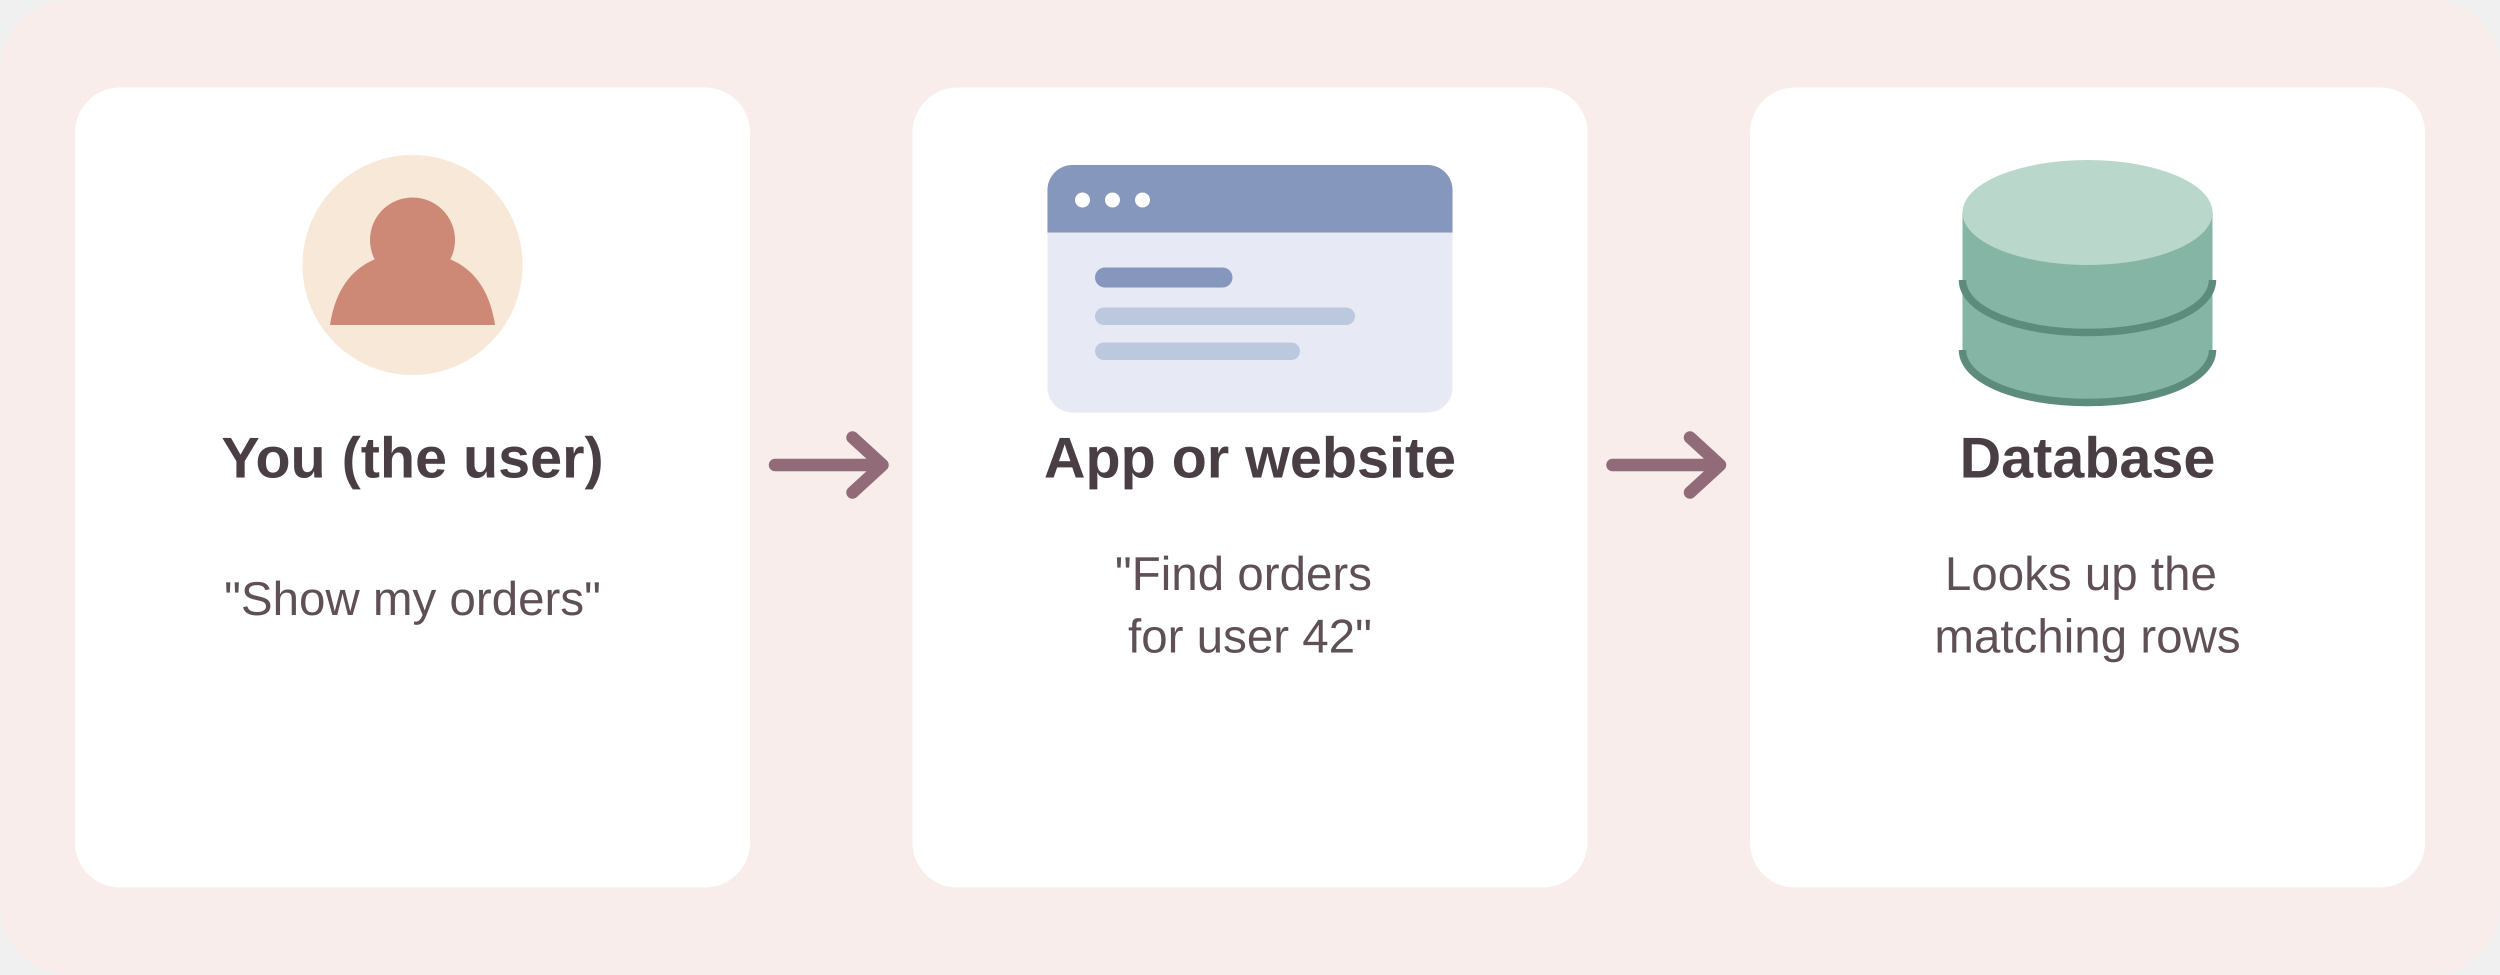
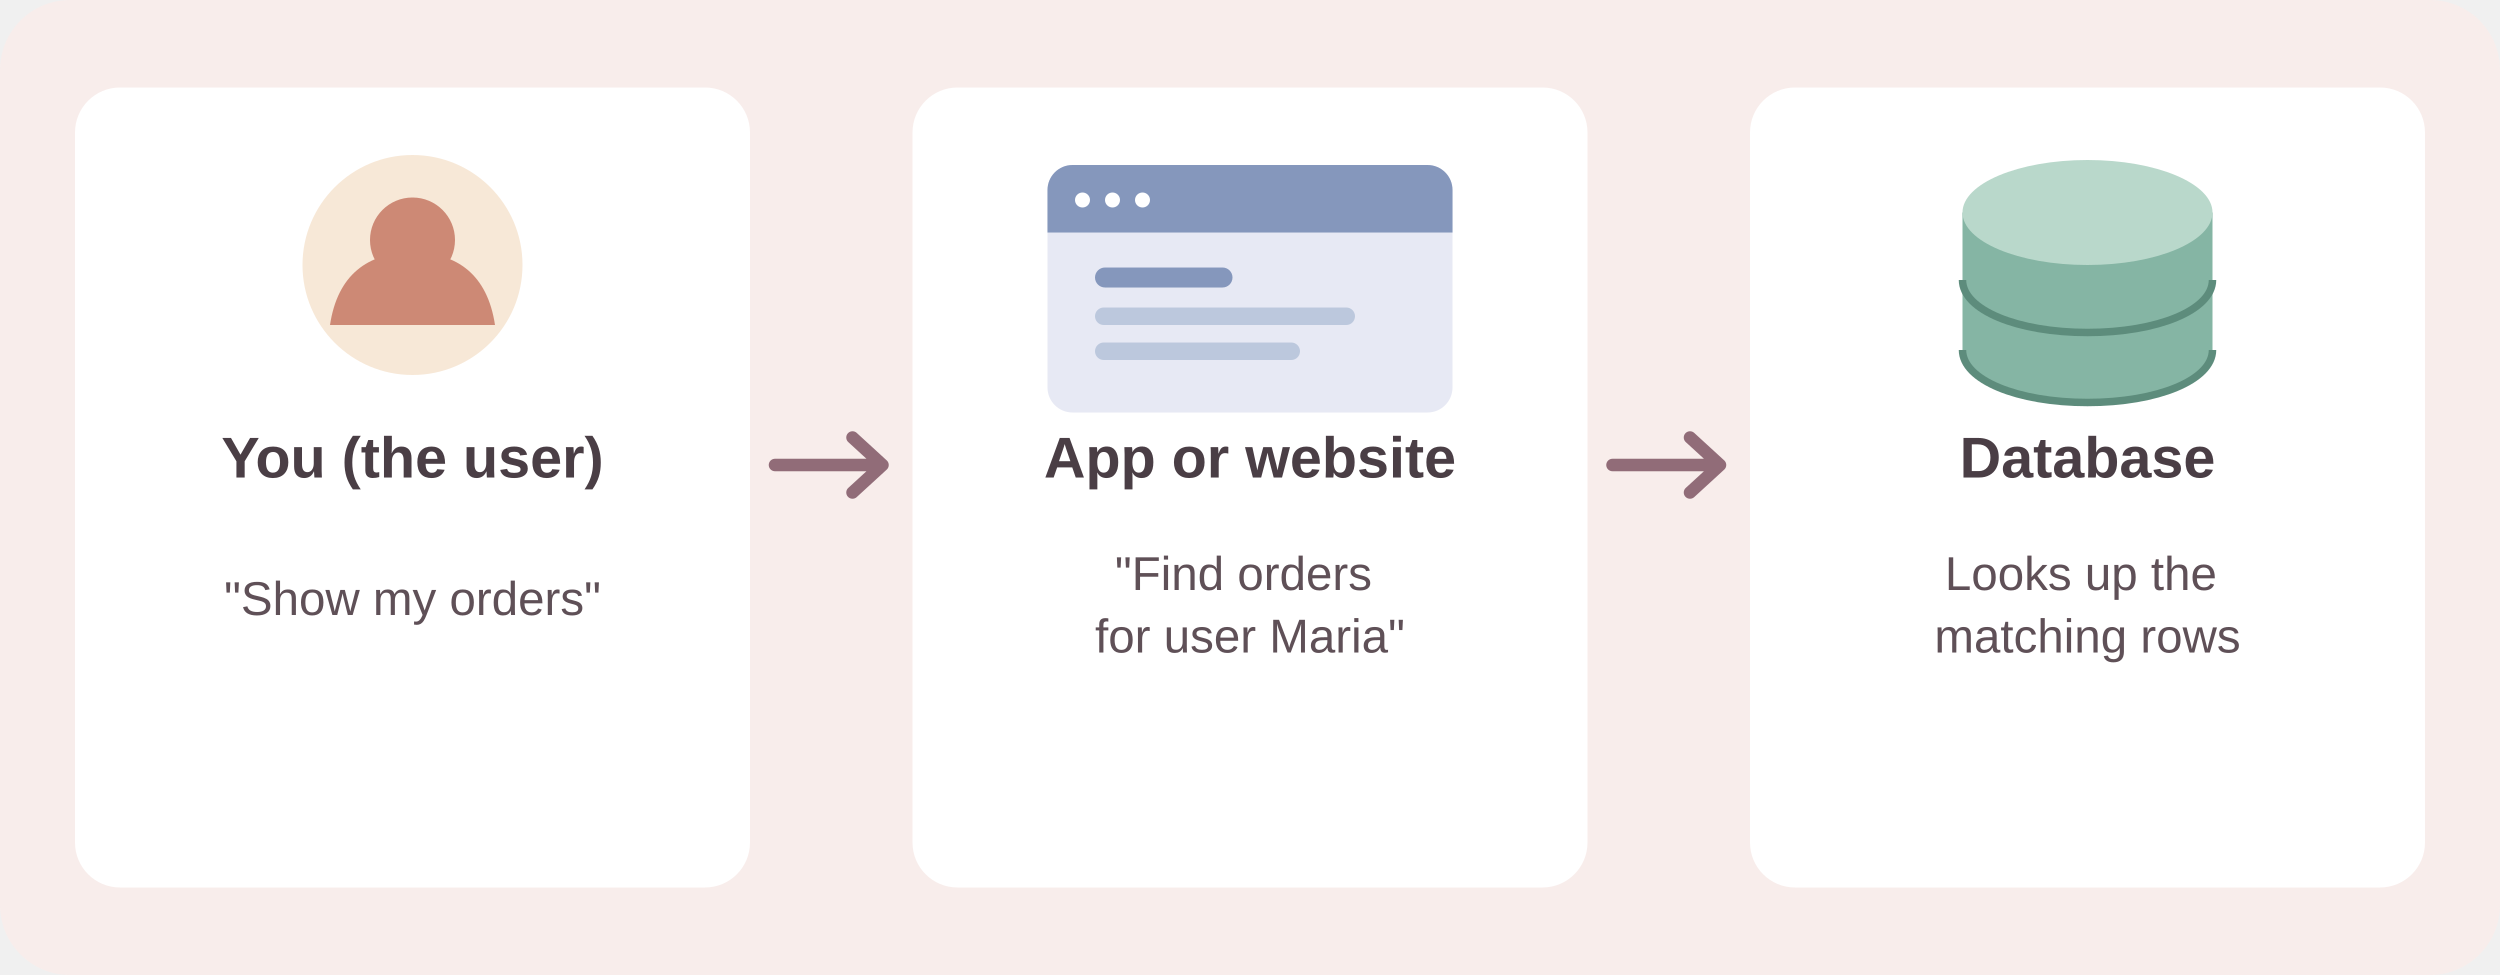
<svg xmlns="http://www.w3.org/2000/svg" width="1000" height="390" viewBox="0 0 1000 390" role="img" aria-labelledby="title description">
  <rect width="1000" height="390" rx="28" fill="#f8edeb" />
  <rect x="30" y="35" width="270" height="320" rx="18" fill="#fff" />
  <circle cx="165" cy="106" r="44" fill="#f7e8d7" />
  <circle cx="165" cy="96" r="17" fill="#cd8975" />
  <path d="M132 130c3-20 15-29 33-29s30 9 33 29" fill="#cd8975" />
  <text x="165" y="191" text-anchor="middle" fill="#4a3e45" font-family="Arial, sans-serif" font-size="23" font-weight="bold">You (the user)</text>
  <text x="165" y="246" text-anchor="middle" fill="#5f5057" font-family="Arial, sans-serif" font-size="19">"Show my orders"</text>
  <path d="M310 186h43m-12-11 12 11-12 11" fill="none" stroke="#916c78" stroke-width="5" stroke-linecap="round" stroke-linejoin="round" />
  <rect x="365" y="35" width="270" height="320" rx="18" fill="#fff" />
  <rect x="419" y="66" width="162" height="99" rx="10" fill="#e7e9f4" />
  <path d="M429 66h142a10 10 0 0 1 10 10v17H419V76a10 10 0 0 1 10-10z" fill="#8597bc" />
  <circle cx="433" cy="80" r="3" fill="#fff" />
  <circle cx="445" cy="80" r="3" fill="#fff" />
  <circle cx="457" cy="80" r="3" fill="#fff" />
  <rect x="438" y="107" width="55" height="8" rx="4" fill="#8597bc" />
  <rect x="438" y="123" width="104" height="7" rx="3.5" fill="#bcc8dd" />
  <rect x="438" y="137" width="82" height="7" rx="3.5" fill="#bcc8dd" />
  <text x="500" y="191" text-anchor="middle" fill="#4a3e45" font-family="Arial, sans-serif" font-size="23" font-weight="bold">App or website</text>
  <text x="500" y="236" text-anchor="middle" fill="#5f5057" font-family="Arial, sans-serif" font-size="19">
    <tspan x="500">"Find orders</tspan>
-     <tspan x="500" dy="25">for user 42"</tspan>
+     <tspan x="500" dy="25">for user Maria"</tspan>
  </text>
  <path d="M645 186h43m-12-11 12 11-12 11" fill="none" stroke="#916c78" stroke-width="5" stroke-linecap="round" stroke-linejoin="round" />
  <rect x="700" y="35" width="270" height="320" rx="18" fill="#fff" />
  <path d="M785 85v56c0 12 22 21 50 21s50-9 50-21V85" fill="#85b5a4" />
  <ellipse cx="835" cy="85" rx="50" ry="21" fill="#b9d8cb" />
  <path d="M785 112c0 12 22 21 50 21s50-9 50-21M785 140c0 12 22 21 50 21s50-9 50-21" fill="none" stroke="#5d8c7c" stroke-width="3" />
  <text x="835" y="191" text-anchor="middle" fill="#4a3e45" font-family="Arial, sans-serif" font-size="23" font-weight="bold">Database</text>
  <text x="835" y="236" text-anchor="middle" fill="#5f5057" font-family="Arial, sans-serif" font-size="19">
    <tspan x="835">Looks up the</tspan>
    <tspan x="835" dy="25">matching rows</tspan>
  </text>
</svg>
